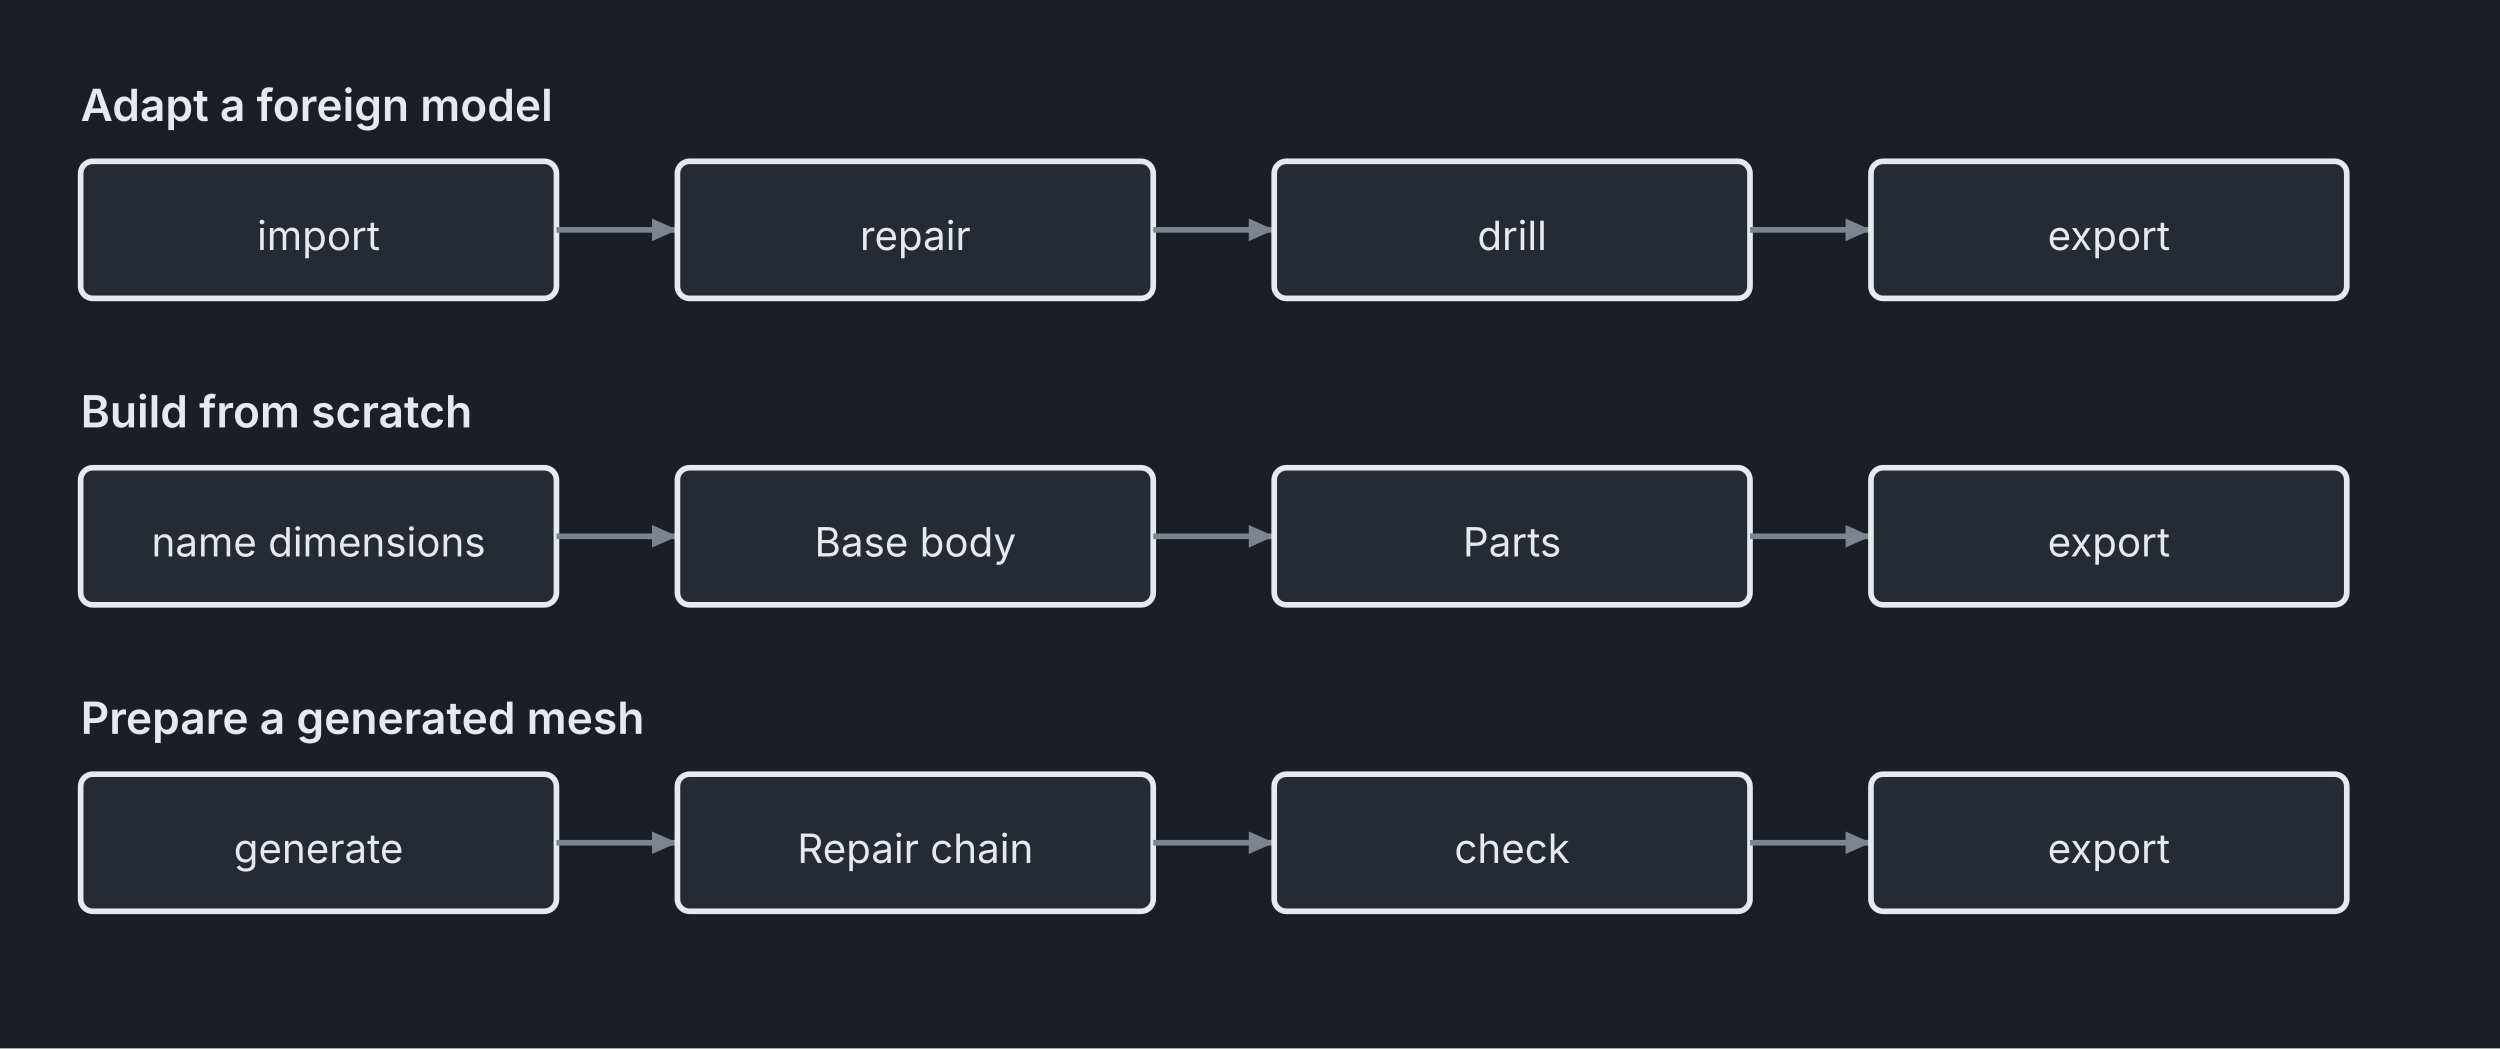
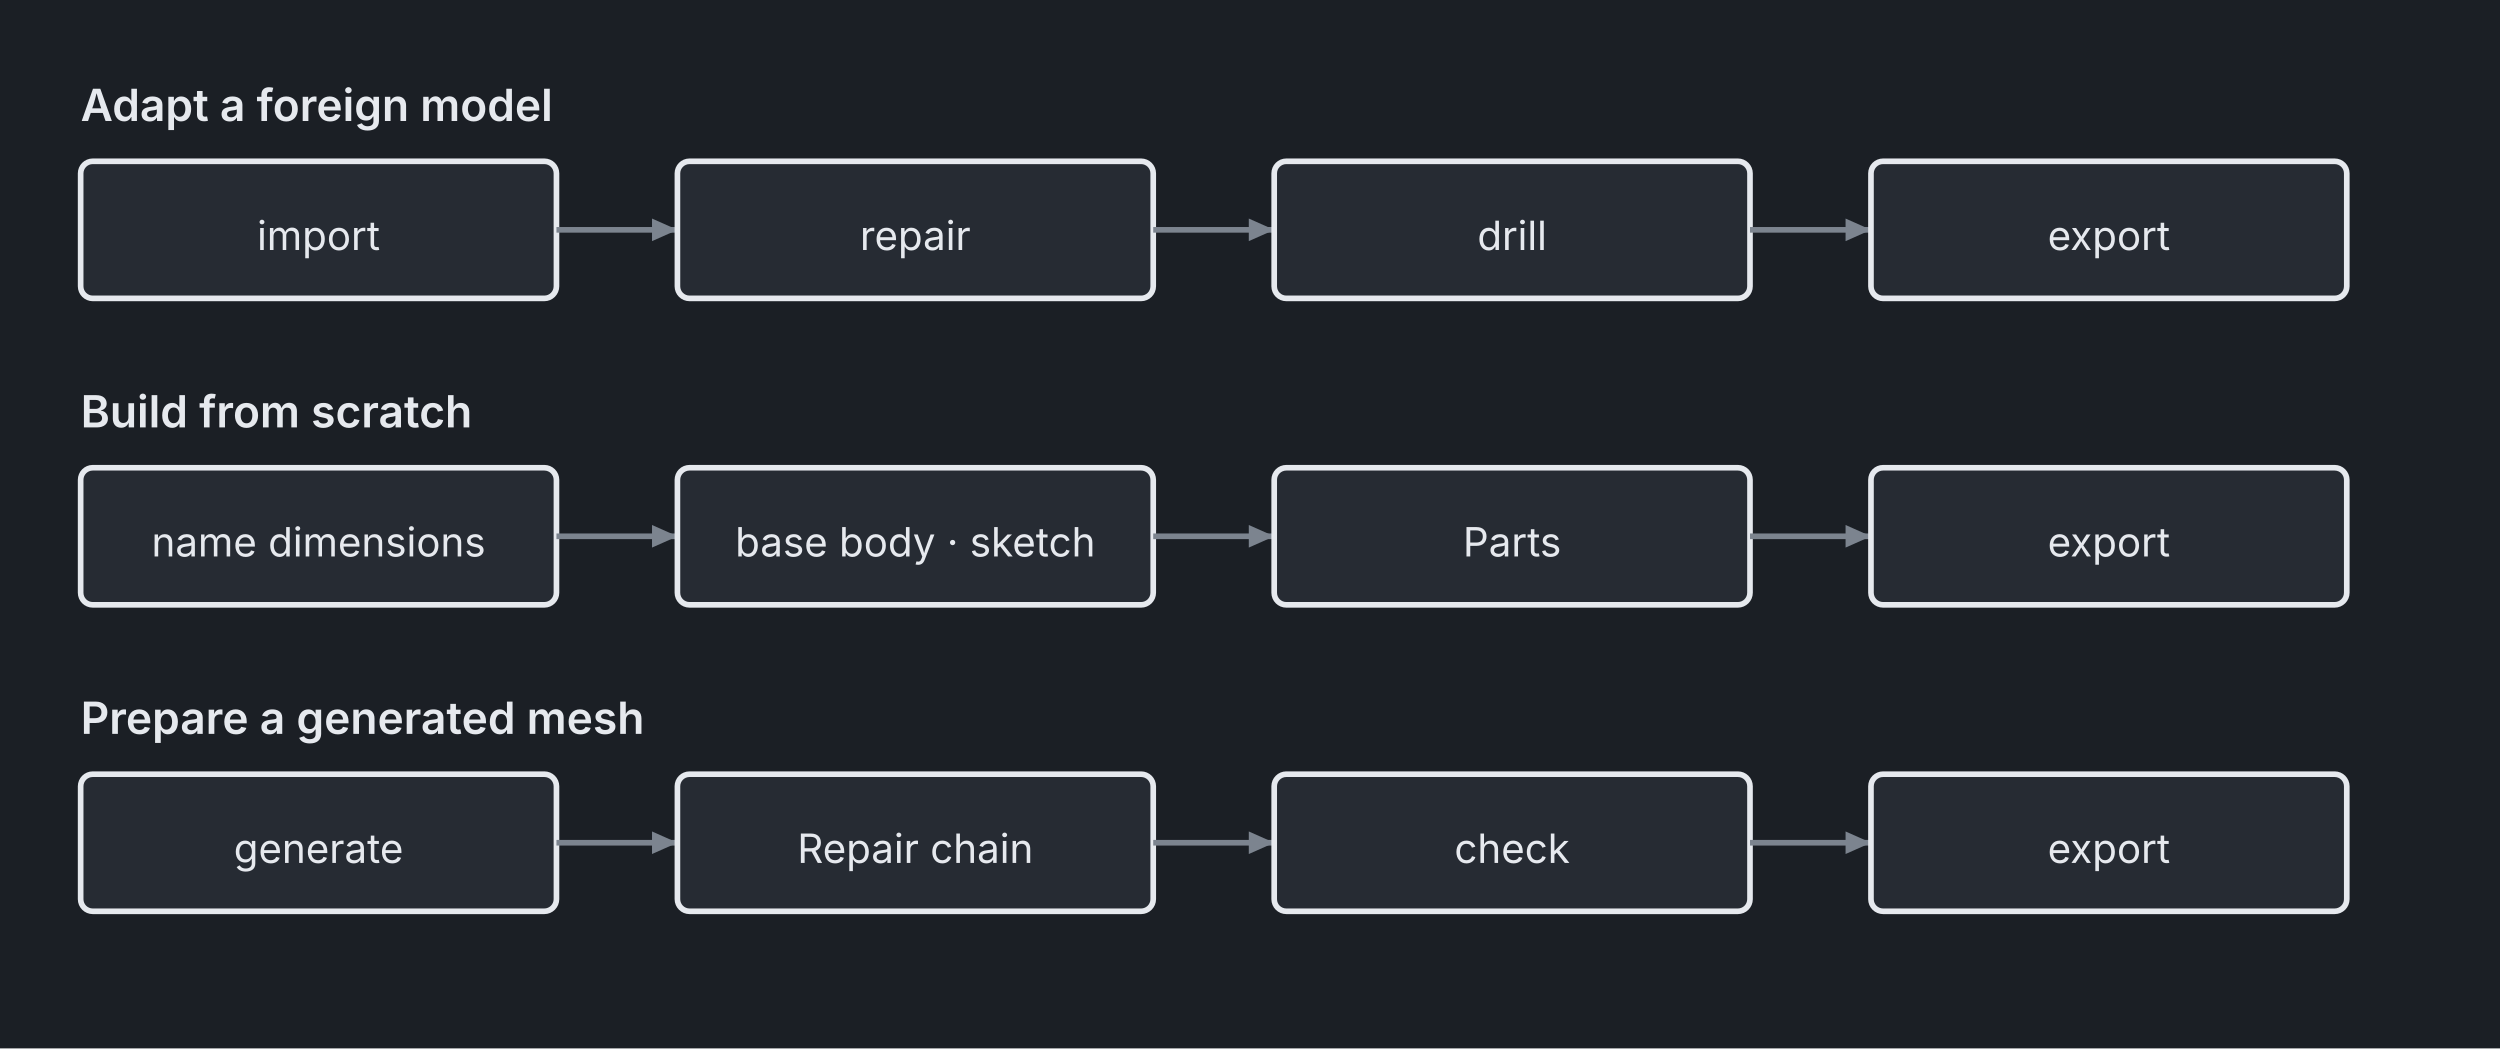
<svg xmlns="http://www.w3.org/2000/svg" viewBox="0 0 620 260" width="620" height="260">
  <defs>
    <marker id="arrow7c848f" viewBox="0 0 10 10" refX="9" refY="5" markerWidth="5" markerHeight="5" orient="auto-start-reverse">
      <path d="M 0 1 L 9 5 L 0 9 z" fill="#7c848f" />
    </marker>
  </defs>
  <rect x="0" y="0" width="620" height="260" fill="#1b1f25" />
  <text x="20" y="30" fill="#e6e9ee" font-size="11" font-family="system-ui, -apple-system, Segoe UI, sans-serif" text-anchor="start" font-weight="600">Adapt a foreign model</text>
  <rect x="20" y="40" width="118" height="34" rx="3" fill="#262b33" stroke="#e6e9ee" stroke-width="1.4" />
  <text x="79" y="62" fill="#e6e9ee" font-size="10" font-family="system-ui, -apple-system, Segoe UI, sans-serif" text-anchor="middle">import</text>
  <line x1="138" y1="57" x2="168" y2="57" stroke="#7c848f" stroke-width="1.4" marker-end="url(#arrow7c848f)" />
  <rect x="168" y="40" width="118" height="34" rx="3" fill="#262b33" stroke="#e6e9ee" stroke-width="1.4" />
  <text x="227" y="62" fill="#e6e9ee" font-size="10" font-family="system-ui, -apple-system, Segoe UI, sans-serif" text-anchor="middle">repair</text>
  <line x1="286" y1="57" x2="316" y2="57" stroke="#7c848f" stroke-width="1.4" marker-end="url(#arrow7c848f)" />
  <rect x="316" y="40" width="118" height="34" rx="3" fill="#262b33" stroke="#e6e9ee" stroke-width="1.4" />
  <text x="375" y="62" fill="#e6e9ee" font-size="10" font-family="system-ui, -apple-system, Segoe UI, sans-serif" text-anchor="middle">drill</text>
  <line x1="434" y1="57" x2="464" y2="57" stroke="#7c848f" stroke-width="1.4" marker-end="url(#arrow7c848f)" />
  <rect x="464" y="40" width="118" height="34" rx="3" fill="#262b33" stroke="#e6e9ee" stroke-width="1.4" />
  <text x="523" y="62" fill="#e6e9ee" font-size="10" font-family="system-ui, -apple-system, Segoe UI, sans-serif" text-anchor="middle">export</text>
  <text x="20" y="106" fill="#e6e9ee" font-size="11" font-family="system-ui, -apple-system, Segoe UI, sans-serif" text-anchor="start" font-weight="600">Build from scratch</text>
  <rect x="20" y="116" width="118" height="34" rx="3" fill="#262b33" stroke="#e6e9ee" stroke-width="1.4" />
  <text x="79" y="138" fill="#e6e9ee" font-size="10" font-family="system-ui, -apple-system, Segoe UI, sans-serif" text-anchor="middle">name dimensions</text>
  <line x1="138" y1="133" x2="168" y2="133" stroke="#7c848f" stroke-width="1.4" marker-end="url(#arrow7c848f)" />
  <rect x="168" y="116" width="118" height="34" rx="3" fill="#262b33" stroke="#e6e9ee" stroke-width="1.4" />
-   <text x="227" y="138" fill="#e6e9ee" font-size="10" font-family="system-ui, -apple-system, Segoe UI, sans-serif" text-anchor="middle">Base body</text>
+   <text x="227" y="138" fill="#e6e9ee" font-size="10" font-family="system-ui, -apple-system, Segoe UI, sans-serif" text-anchor="middle">base body · sketch</text>
  <line x1="286" y1="133" x2="316" y2="133" stroke="#7c848f" stroke-width="1.4" marker-end="url(#arrow7c848f)" />
  <rect x="316" y="116" width="118" height="34" rx="3" fill="#262b33" stroke="#e6e9ee" stroke-width="1.4" />
  <text x="375" y="138" fill="#e6e9ee" font-size="10" font-family="system-ui, -apple-system, Segoe UI, sans-serif" text-anchor="middle">Parts</text>
  <line x1="434" y1="133" x2="464" y2="133" stroke="#7c848f" stroke-width="1.4" marker-end="url(#arrow7c848f)" />
  <rect x="464" y="116" width="118" height="34" rx="3" fill="#262b33" stroke="#e6e9ee" stroke-width="1.4" />
  <text x="523" y="138" fill="#e6e9ee" font-size="10" font-family="system-ui, -apple-system, Segoe UI, sans-serif" text-anchor="middle">export</text>
  <text x="20" y="182" fill="#e6e9ee" font-size="11" font-family="system-ui, -apple-system, Segoe UI, sans-serif" text-anchor="start" font-weight="600">Prepare a generated mesh</text>
  <rect x="20" y="192" width="118" height="34" rx="3" fill="#262b33" stroke="#e6e9ee" stroke-width="1.4" />
  <text x="79" y="214" fill="#e6e9ee" font-size="10" font-family="system-ui, -apple-system, Segoe UI, sans-serif" text-anchor="middle">generate</text>
  <line x1="138" y1="209" x2="168" y2="209" stroke="#7c848f" stroke-width="1.4" marker-end="url(#arrow7c848f)" />
  <rect x="168" y="192" width="118" height="34" rx="3" fill="#262b33" stroke="#e6e9ee" stroke-width="1.4" />
  <text x="227" y="214" fill="#e6e9ee" font-size="10" font-family="system-ui, -apple-system, Segoe UI, sans-serif" text-anchor="middle">Repair chain</text>
  <line x1="286" y1="209" x2="316" y2="209" stroke="#7c848f" stroke-width="1.4" marker-end="url(#arrow7c848f)" />
  <rect x="316" y="192" width="118" height="34" rx="3" fill="#262b33" stroke="#e6e9ee" stroke-width="1.4" />
  <text x="375" y="214" fill="#e6e9ee" font-size="10" font-family="system-ui, -apple-system, Segoe UI, sans-serif" text-anchor="middle">check</text>
  <line x1="434" y1="209" x2="464" y2="209" stroke="#7c848f" stroke-width="1.4" marker-end="url(#arrow7c848f)" />
  <rect x="464" y="192" width="118" height="34" rx="3" fill="#262b33" stroke="#e6e9ee" stroke-width="1.4" />
  <text x="523" y="214" fill="#e6e9ee" font-size="10" font-family="system-ui, -apple-system, Segoe UI, sans-serif" text-anchor="middle">export</text>
</svg>
